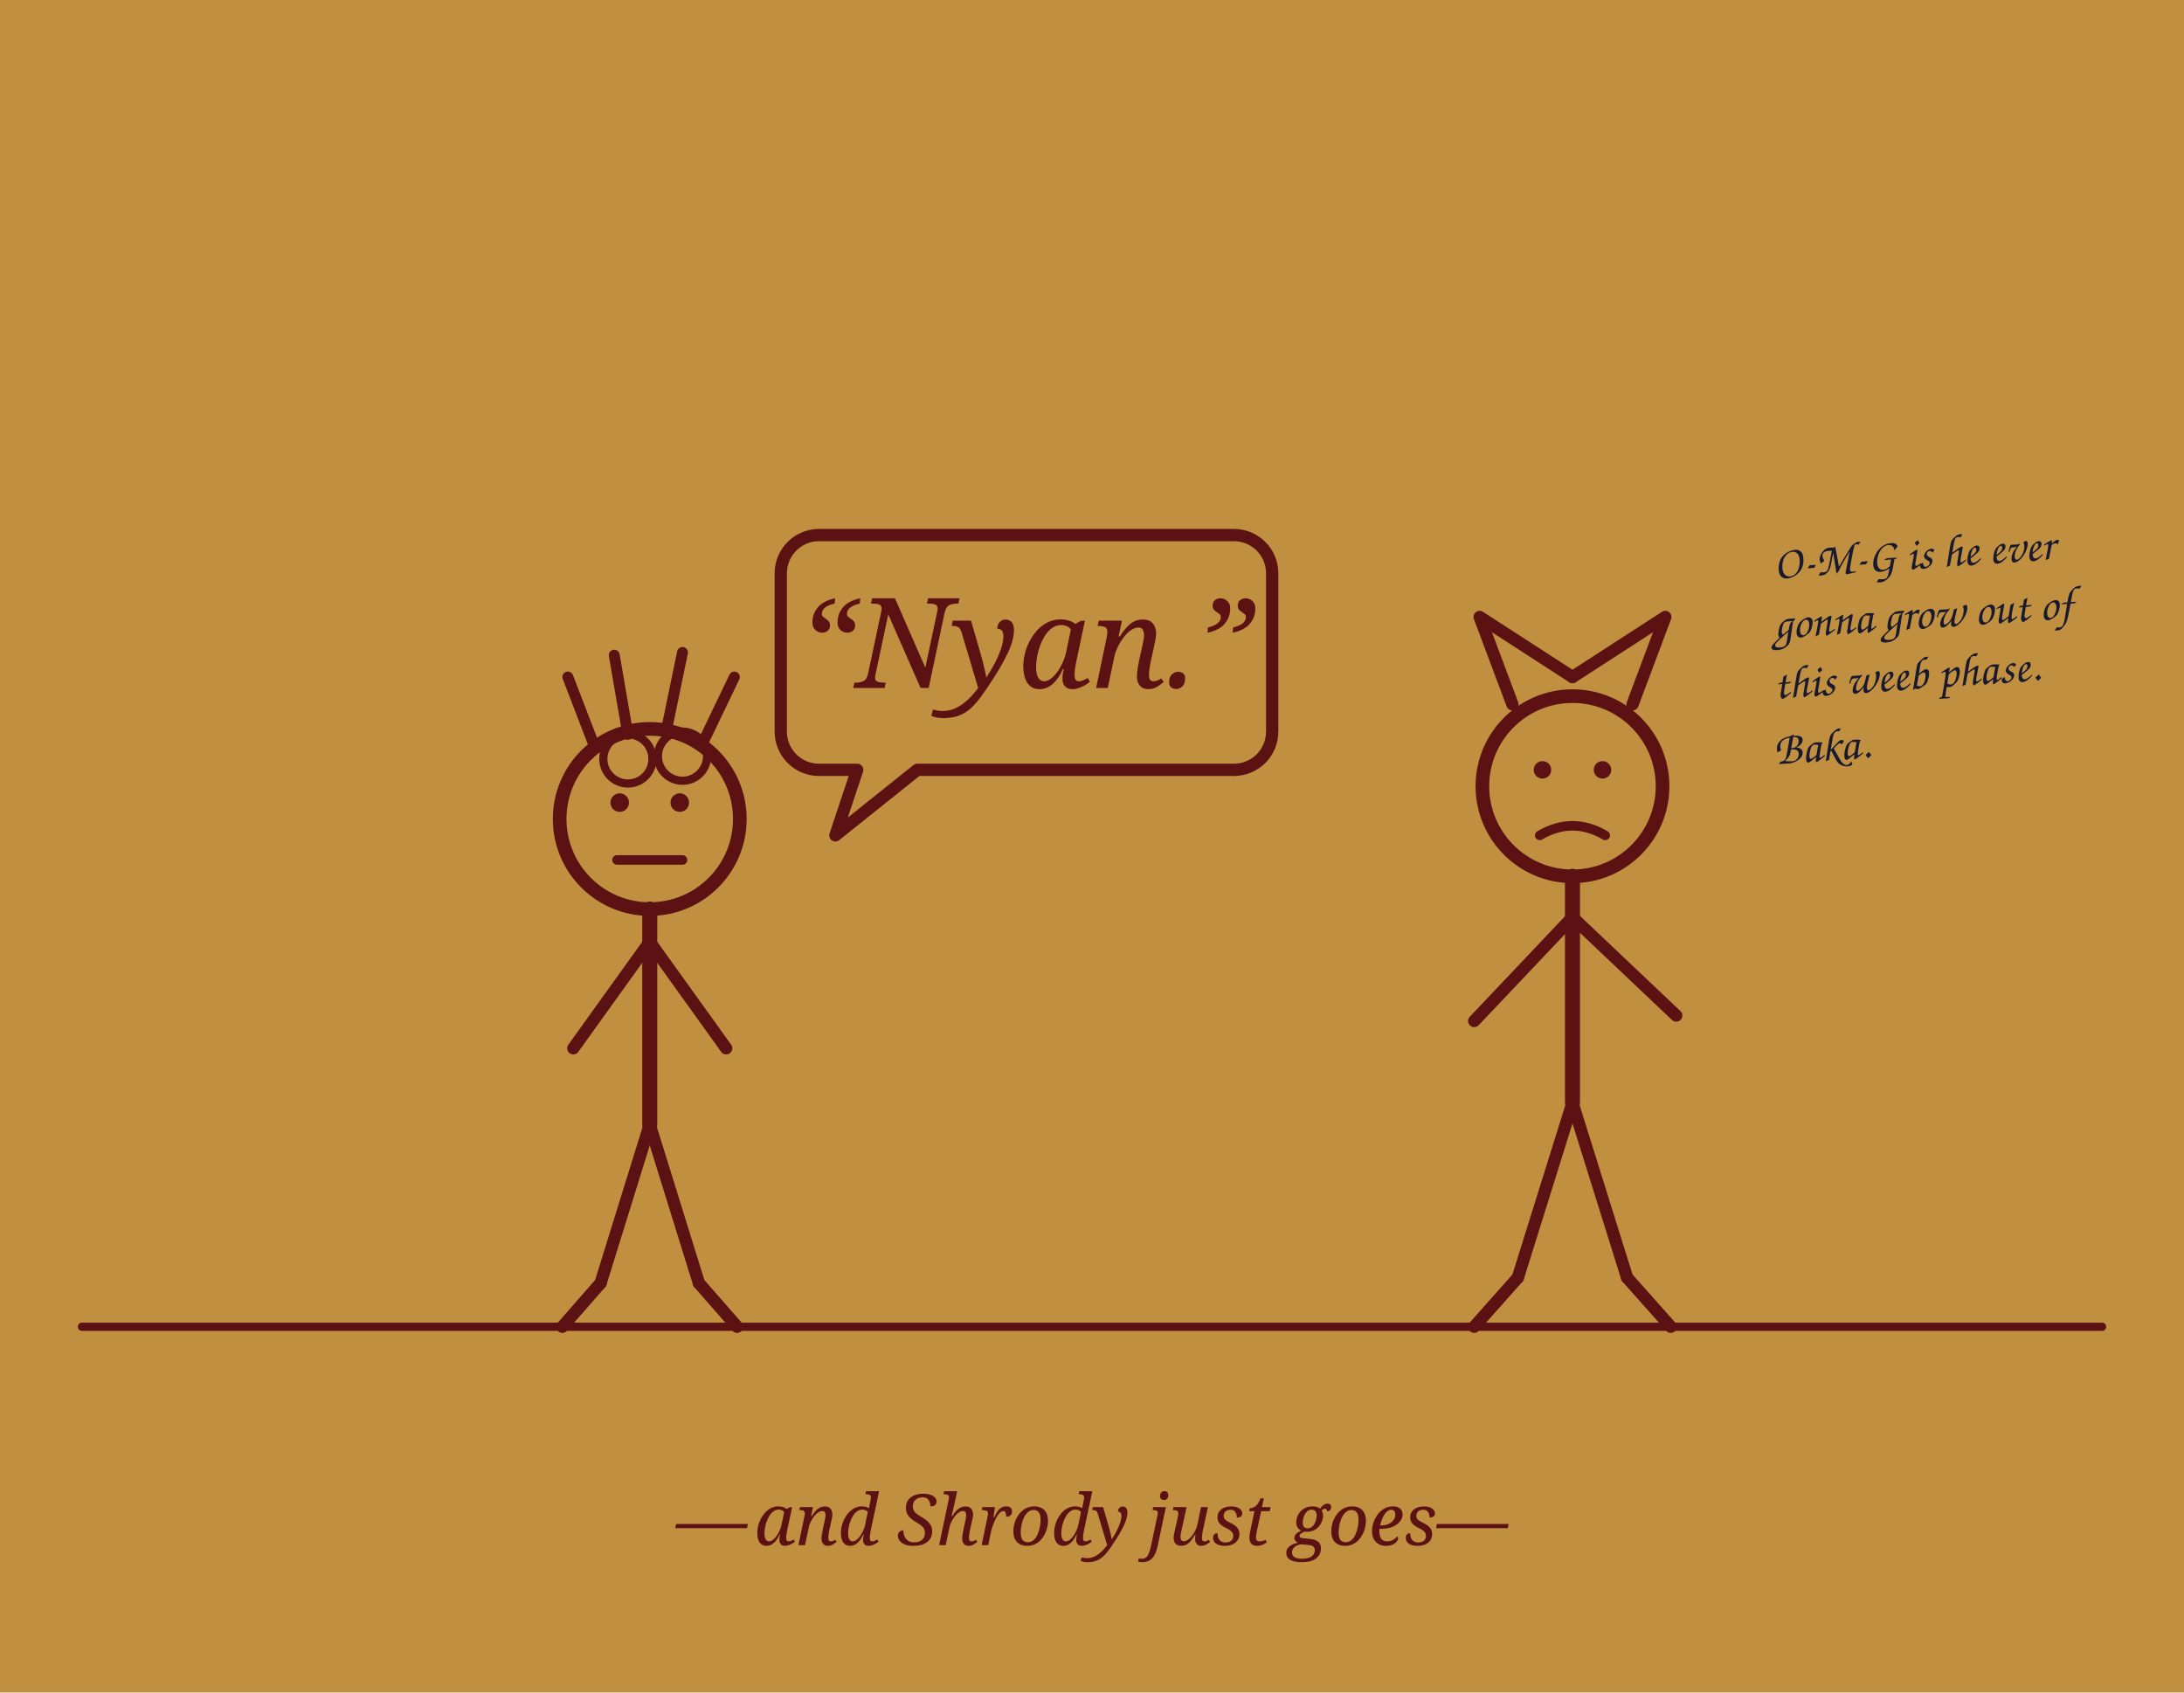
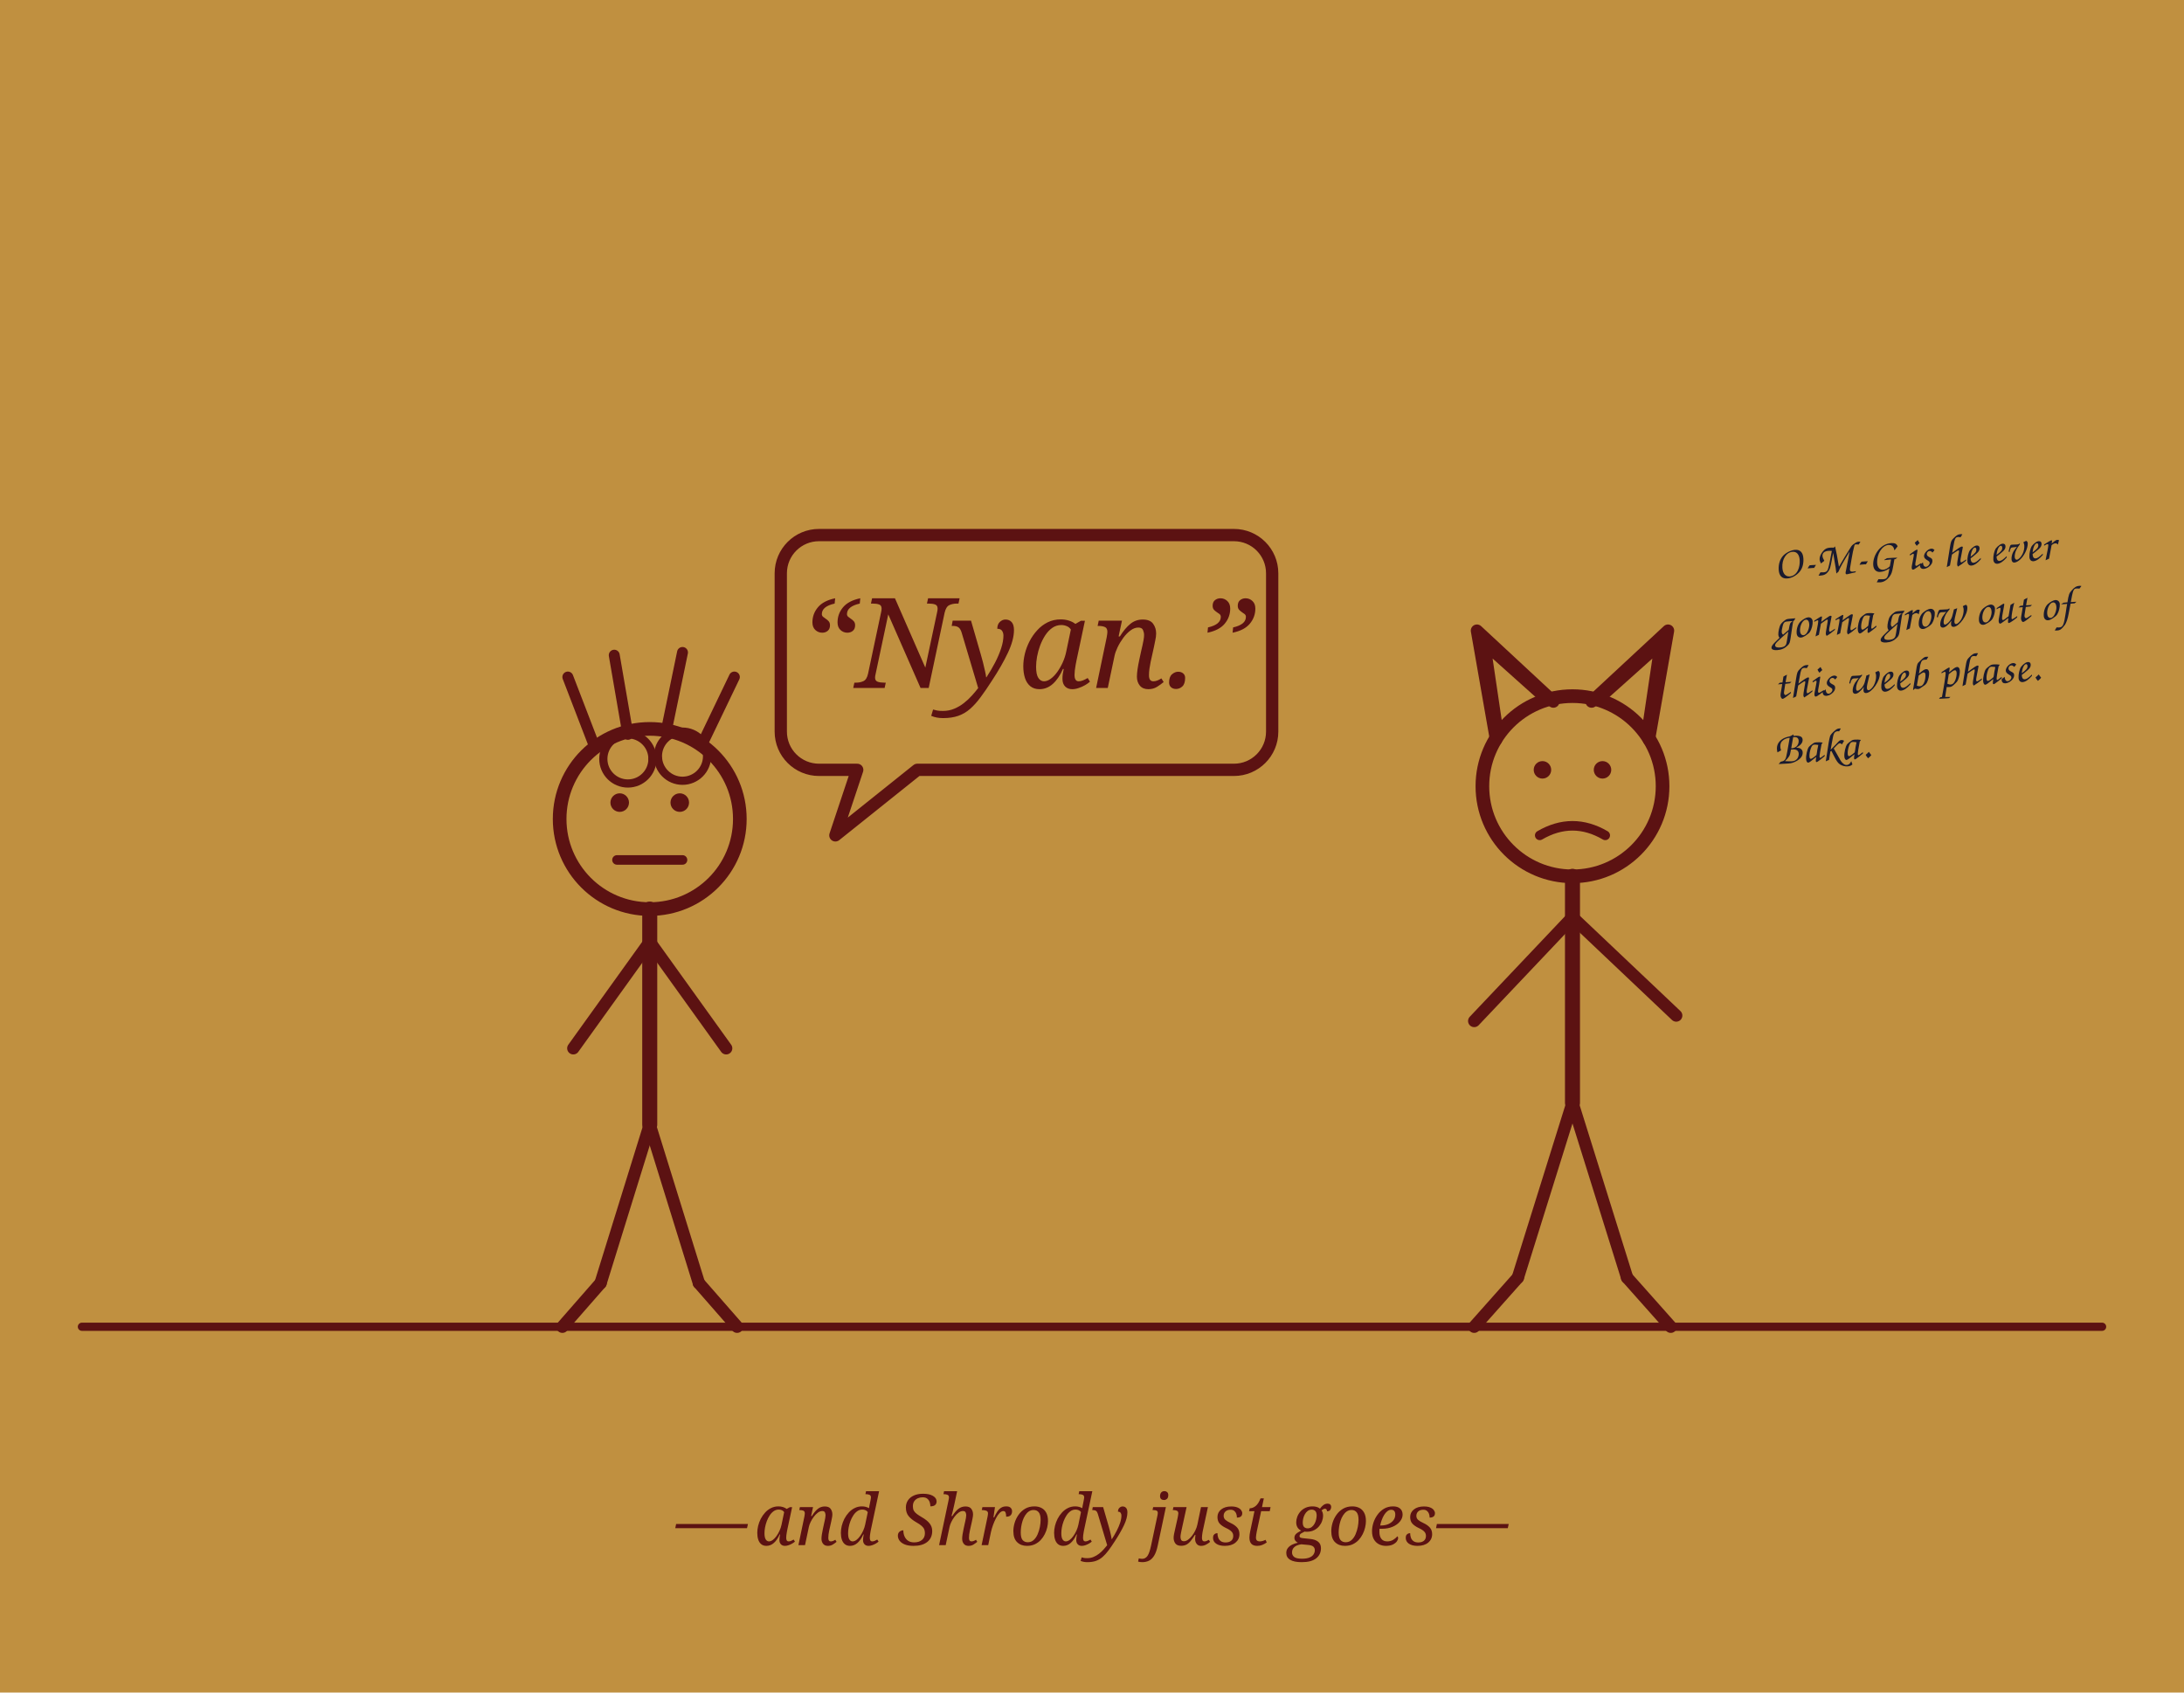
<svg xmlns="http://www.w3.org/2000/svg" viewBox="0 0 800 620">
  <rect width="800" height="620" fill="#c09040" />
  <g fill="none" stroke="#5c1212" stroke-linecap="round" stroke-linejoin="round">
    <line x1="30" y1="486" x2="770" y2="486" stroke-width="3" />
    <circle cx="238" cy="300" r="33" stroke-width="5" />
    <line x1="218" y1="274" x2="208" y2="248" stroke-width="4" />
    <line x1="230" y1="269" x2="225" y2="240" stroke-width="4" />
    <line x1="244" y1="268" x2="250" y2="239" stroke-width="4" />
    <line x1="257" y1="273" x2="269" y2="248" stroke-width="4" />
    <circle cx="227" cy="294" r="3.4" fill="#5c1212" stroke="none" />
    <circle cx="249" cy="294" r="3.4" fill="#5c1212" stroke="none" />
    <circle cx="230" cy="278" r="9" stroke-width="3" />
    <circle cx="250" cy="277" r="9" stroke-width="3" />
    <line x1="239" y1="278" x2="241" y2="278" stroke-width="3" />
    <line x1="226" y1="315" x2="250" y2="315" stroke-width="3.5" />
    <line x1="238" y1="333" x2="238" y2="412" stroke-width="5.5" />
    <line x1="238" y1="345" x2="210" y2="384" stroke-width="4.5" />
    <line x1="238" y1="345" x2="266" y2="384" stroke-width="4.5" />
    <line x1="238" y1="412" x2="220" y2="470" stroke-width="4.5" />
    <line x1="238" y1="412" x2="256" y2="470" stroke-width="4.5" />
    <line x1="220" y1="470" x2="206" y2="486" stroke-width="4.5" />
    <line x1="256" y1="470" x2="270" y2="486" stroke-width="4.5" />
    <path d="M 300 196 L 452 196 A 14 14 0 0 1 466 210 L 466 268 A 14 14 0 0 1 452 282              L 336 282 L 306 306 L 314 282 L 300 282 A 14 14 0 0 1 286 268              L 286 210 A 14 14 0 0 1 300 196 Z" stroke-width="4.5" />
    <circle cx="576" cy="288" r="33" stroke-width="5" />
-     <path d="M 554 258 L 542 226 L 576 248" stroke-width="4.5" />
-     <path d="M 598 258 L 610 226 L 576 248" stroke-width="4.5" />
+     <path d="M 548 271 L 541 231 L 569 257" stroke-width="4.5" />
+     <path d="M 549 265 L 545 238 L 564 255" stroke-width="2.5" />
+     <path d="M 604 271 L 611 231 L 583 257" stroke-width="4.5" />
+     <path d="M 603 265 L 607 238 L 588 255" stroke-width="2.5" />
    <circle cx="565" cy="282" r="3.2" fill="#5c1212" stroke="none" />
    <circle cx="587" cy="282" r="3.2" fill="#5c1212" stroke="none" />
    <path d="M 564 306 Q 576 299 588 306" stroke-width="3.5" />
    <line x1="576" y1="321" x2="576" y2="404" stroke-width="5.5" />
    <line x1="576" y1="336" x2="540" y2="374" stroke-width="4.5" />
    <line x1="576" y1="336" x2="614" y2="372" stroke-width="4.5" />
    <line x1="576" y1="404" x2="556" y2="468" stroke-width="4.5" />
    <line x1="576" y1="404" x2="596" y2="468" stroke-width="4.5" />
    <line x1="556" y1="468" x2="540" y2="486" stroke-width="4.5" />
    <line x1="596" y1="468" x2="612" y2="486" stroke-width="4.5" />
  </g>
  <text x="376" y="252" font-family="Georgia,serif" font-size="46" font-style="italic" fill="#5c1212" text-anchor="middle">“Nyan.”</text>
  <text x="650" y="212" font-family="'Comic Sans MS',cursive" font-size="17" fill="#1a1a2e" transform="rotate(-4, 650, 212)">O-M-G is he ever</text>
  <text x="650" y="234" font-family="'Comic Sans MS',cursive" font-size="17" fill="#1a1a2e" transform="rotate(-4, 650, 234)">gonna grow out of</text>
  <text x="650" y="256" font-family="'Comic Sans MS',cursive" font-size="17" fill="#1a1a2e" transform="rotate(-4, 650, 256)">this weeb phase.</text>
  <text x="650" y="280" font-family="'Comic Sans MS',cursive" font-size="17" fill="#1a1a2e" transform="rotate(-4, 650, 280)">Baka.</text>
  <text x="400" y="566" font-family="Georgia,serif" font-size="26" font-style="italic" fill="#5c1212" text-anchor="middle">— and Shrody just goes—</text>
</svg>
